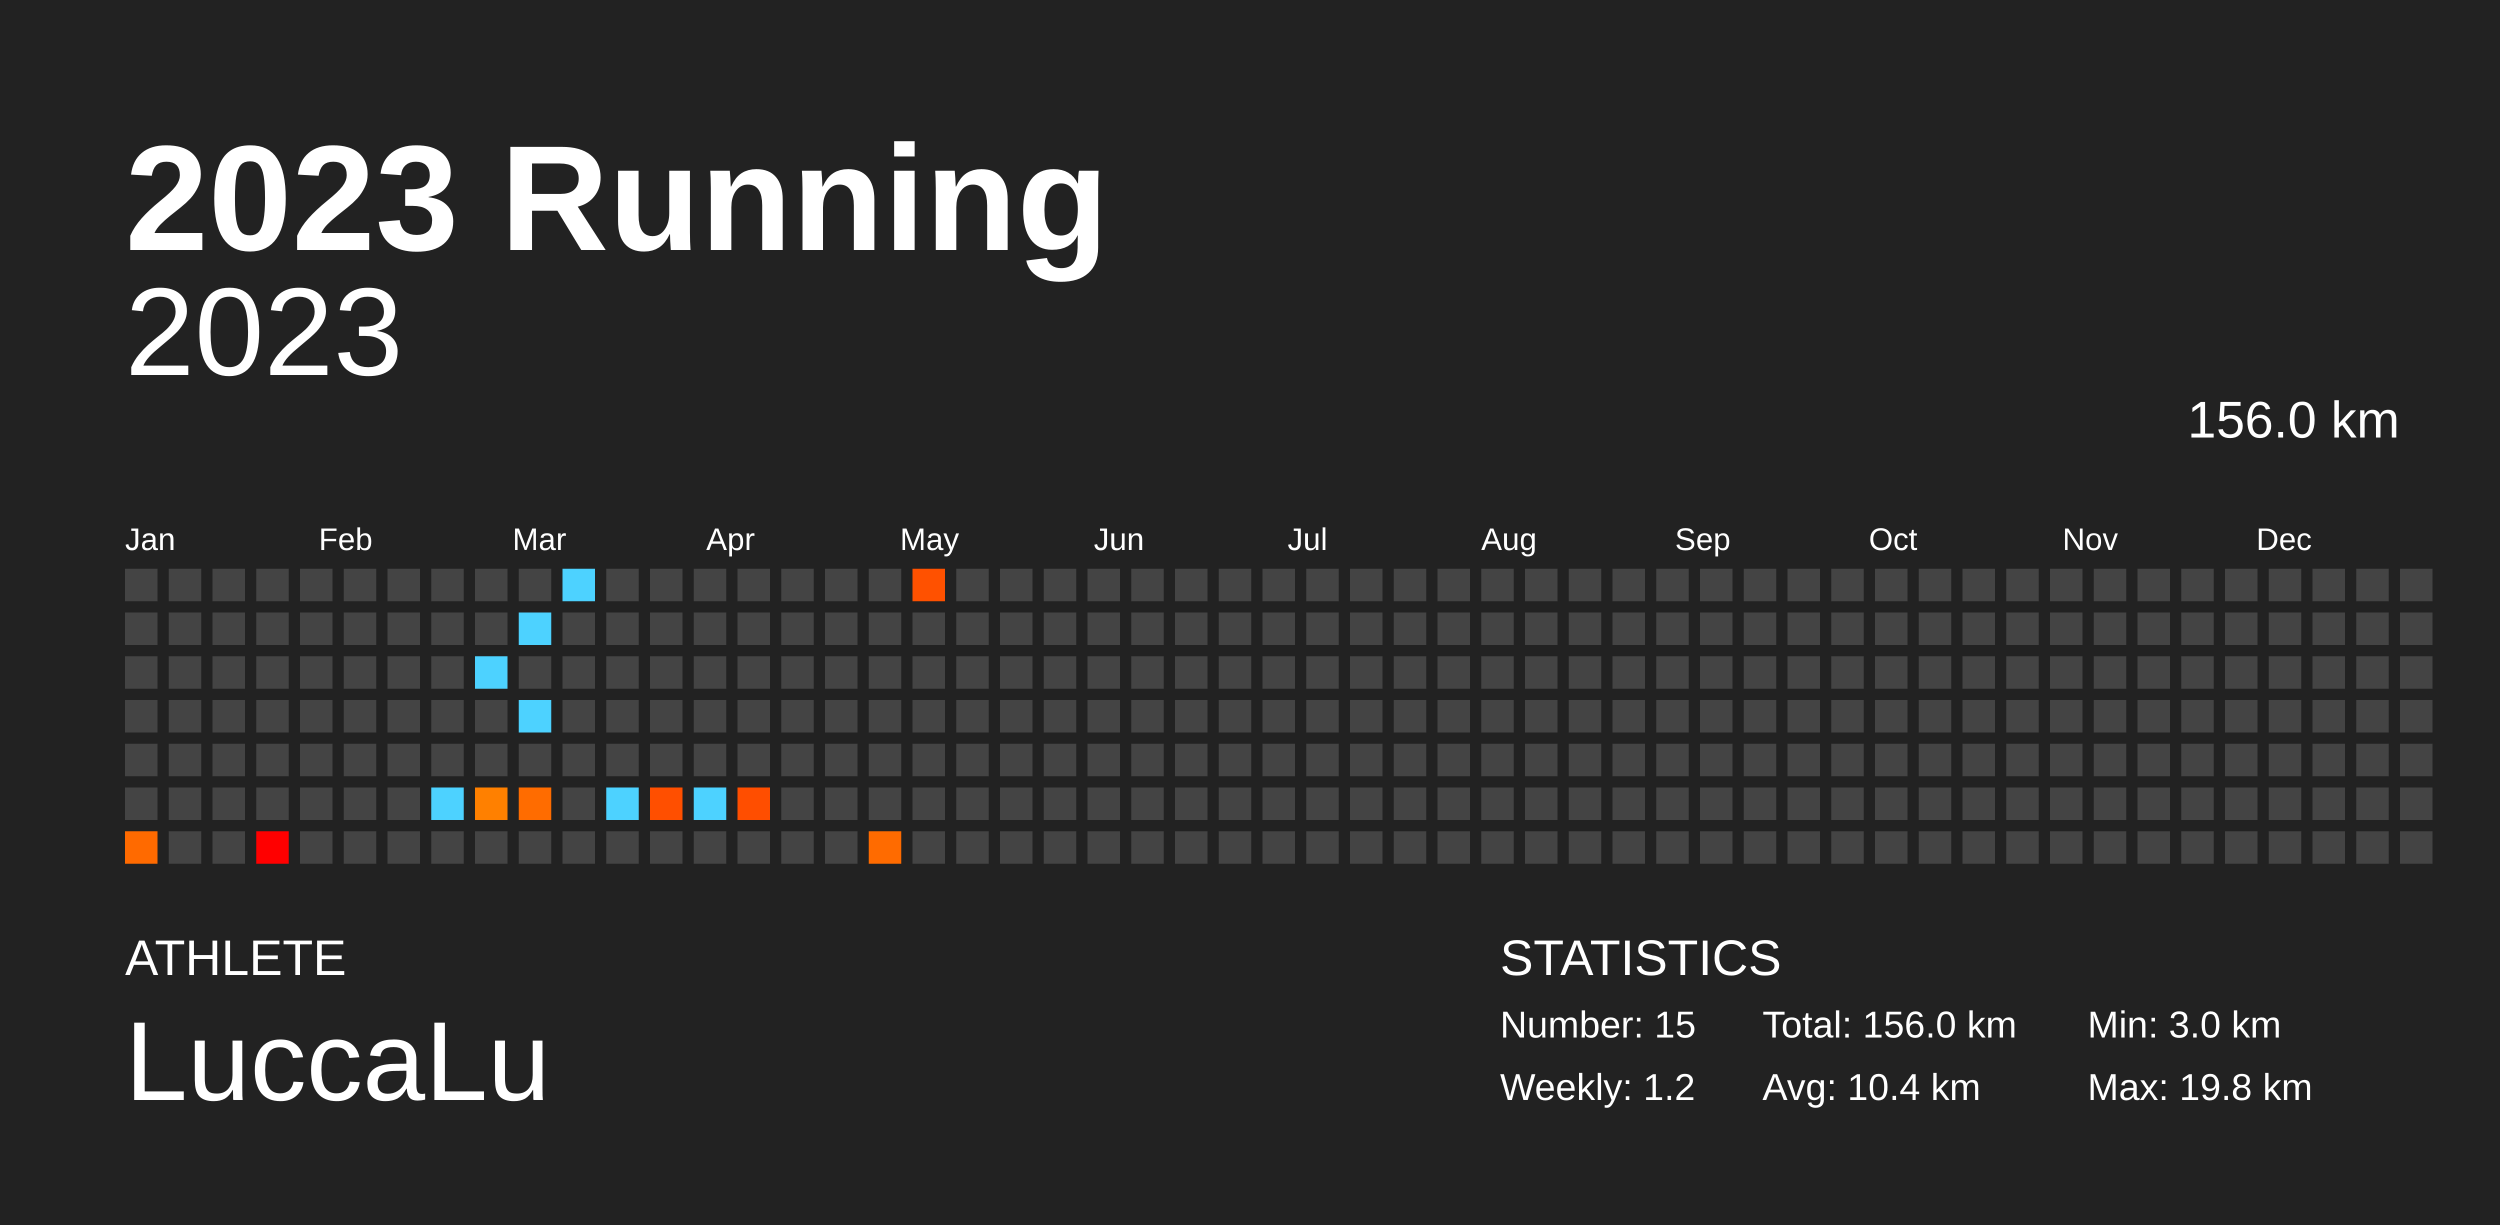
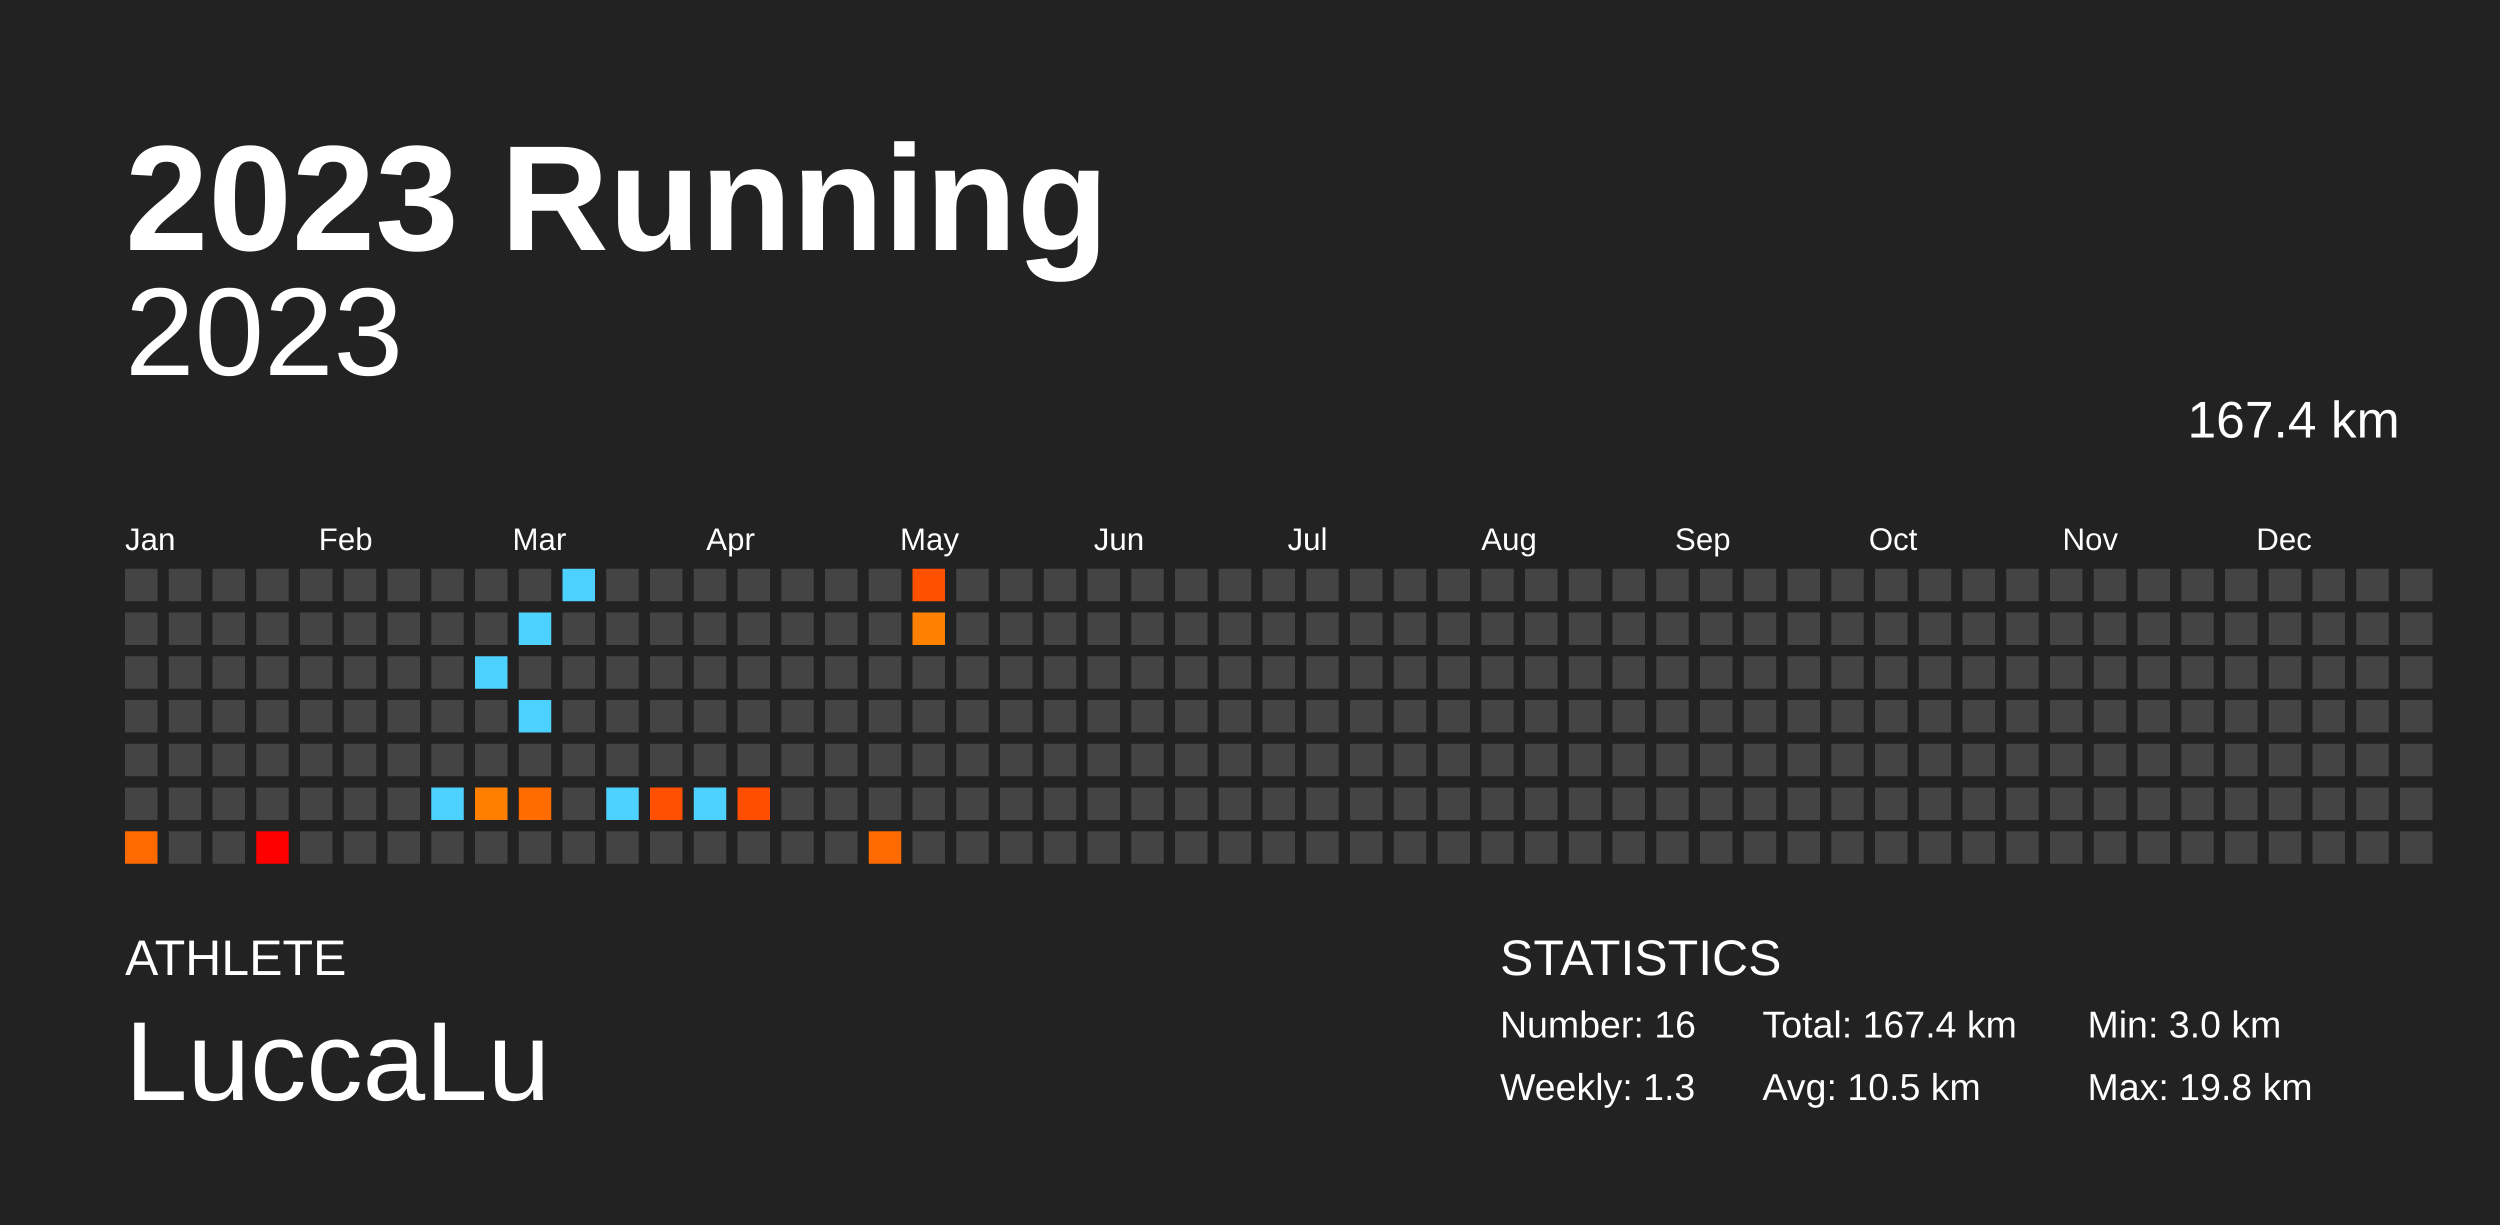
<svg xmlns="http://www.w3.org/2000/svg" baseProfile="full" height="98mm" version="1.1" viewBox="0,0,200,98" width="200mm">
  <defs />
  <rect fill="#222222" height="98" width="200" x="0" y="0" />
  <text fill="#FFFFFF" style="font-size:12px; font-family:Arial; font-weight:bold;" x="10" y="20">2023 Running</text>
  <text fill="#FFFFFF" style="font-size:4px; font-family:Arial" x="10" y="78">ATHLETE</text>
  <text fill="#FFFFFF" style="font-size:9px; font-family:Arial" x="10" y="88">LuccaLu</text>
  <text fill="#FFFFFF" style="font-size:4px; font-family:Arial" x="120" y="78">STATISTICS</text>
-   <text fill="#FFFFFF" style="font-size:3px; font-family:Arial" x="120" y="83">Number: 15</text>
-   <text fill="#FFFFFF" style="font-size:3px; font-family:Arial" x="120" y="88">Weekly: 1.2</text>
-   <text fill="#FFFFFF" style="font-size:3px; font-family:Arial" x="141" y="83">Total: 156.0 km</text>
-   <text fill="#FFFFFF" style="font-size:3px; font-family:Arial" x="141" y="88">Avg: 10.4 km</text>
+   <text fill="#FFFFFF" style="font-size:3px; font-family:Arial" x="120" y="83">Number: 16</text>
+   <text fill="#FFFFFF" style="font-size:3px; font-family:Arial" x="120" y="88">Weekly: 1.3</text>
+   <text fill="#FFFFFF" style="font-size:3px; font-family:Arial" x="141" y="83">Total: 167.4 km</text>
+   <text fill="#FFFFFF" style="font-size:3px; font-family:Arial" x="141" y="88">Avg: 10.5 km</text>
  <text fill="#FFFFFF" style="font-size:3px; font-family:Arial" x="167" y="83">Min: 3.0 km</text>
  <text fill="#FFFFFF" style="font-size:3px; font-family:Arial" x="167" y="88">Max: 19.8 km</text>
  <text alignment-baseline="hanging" fill="#FFFFFF" style="font-size:10.0px; font-family:Arial;" x="10" y="30">2023</text>
-   <text alignment-baseline="hanging" fill="#FFFFFF" style="font-size:4.125px; font-family:Arial;" x="175" y="35">156.0 km</text>
+   <text alignment-baseline="hanging" fill="#FFFFFF" style="font-size:4.125px; font-family:Arial;" x="175" y="35">167.4 km</text>
  <text fill="#FFFFFF" style="font-size:2.5px; font-family:Arial" x="10.0" y="44">Jan</text>
  <text fill="#FFFFFF" style="font-size:2.5px; font-family:Arial" x="25.5" y="44">Feb</text>
  <text fill="#FFFFFF" style="font-size:2.5px; font-family:Arial" x="41.0" y="44">Mar</text>
  <text fill="#FFFFFF" style="font-size:2.5px; font-family:Arial" x="56.5" y="44">Apr</text>
  <text fill="#FFFFFF" style="font-size:2.5px; font-family:Arial" x="72.0" y="44">May</text>
  <text fill="#FFFFFF" style="font-size:2.5px; font-family:Arial" x="87.5" y="44">Jun</text>
  <text fill="#FFFFFF" style="font-size:2.5px; font-family:Arial" x="103.0" y="44">Jul</text>
  <text fill="#FFFFFF" style="font-size:2.5px; font-family:Arial" x="118.5" y="44">Aug</text>
  <text fill="#FFFFFF" style="font-size:2.5px; font-family:Arial" x="134.0" y="44">Sep</text>
  <text fill="#FFFFFF" style="font-size:2.5px; font-family:Arial" x="149.5" y="44">Oct</text>
  <text fill="#FFFFFF" style="font-size:2.5px; font-family:Arial" x="165.0" y="44">Nov</text>
  <text fill="#FFFFFF" style="font-size:2.5px; font-family:Arial" x="180.5" y="44">Dec</text>
  <rect fill="#444444" height="2.6" width="2.6" x="10.0" y="45.5" />
  <rect fill="#444444" height="2.6" width="2.6" x="10.0" y="49.0" />
  <rect fill="#444444" height="2.6" width="2.6" x="10.0" y="52.5" />
  <rect fill="#444444" height="2.6" width="2.6" x="10.0" y="56.0" />
  <rect fill="#444444" height="2.6" width="2.6" x="10.0" y="59.5" />
  <rect fill="#444444" height="2.6" width="2.6" x="10.0" y="63.0" />
  <rect fill="#ff6a00" height="2.6" width="2.6" x="10.0" y="66.5" />
  <rect fill="#444444" height="2.6" width="2.6" x="13.5" y="45.5" />
  <rect fill="#444444" height="2.6" width="2.6" x="13.5" y="49.0" />
  <rect fill="#444444" height="2.6" width="2.6" x="13.5" y="52.5" />
  <rect fill="#444444" height="2.6" width="2.6" x="13.5" y="56.0" />
  <rect fill="#444444" height="2.6" width="2.6" x="13.5" y="59.5" />
  <rect fill="#444444" height="2.6" width="2.6" x="13.5" y="63.0" />
  <rect fill="#444444" height="2.6" width="2.6" x="13.5" y="66.5" />
  <rect fill="#444444" height="2.6" width="2.6" x="17.0" y="45.5" />
  <rect fill="#444444" height="2.6" width="2.6" x="17.0" y="49.0" />
  <rect fill="#444444" height="2.6" width="2.6" x="17.0" y="52.5" />
  <rect fill="#444444" height="2.6" width="2.6" x="17.0" y="56.0" />
  <rect fill="#444444" height="2.6" width="2.6" x="17.0" y="59.5" />
  <rect fill="#444444" height="2.6" width="2.6" x="17.0" y="63.0" />
  <rect fill="#444444" height="2.6" width="2.6" x="17.0" y="66.5" />
  <rect fill="#444444" height="2.6" width="2.6" x="20.5" y="45.5" />
  <rect fill="#444444" height="2.6" width="2.6" x="20.5" y="49.0" />
  <rect fill="#444444" height="2.6" width="2.6" x="20.5" y="52.5" />
  <rect fill="#444444" height="2.6" width="2.6" x="20.5" y="56.0" />
  <rect fill="#444444" height="2.6" width="2.6" x="20.5" y="59.5" />
  <rect fill="#444444" height="2.6" width="2.6" x="20.5" y="63.0" />
  <rect fill="#ff0000" height="2.6" width="2.6" x="20.5" y="66.5" />
  <rect fill="#444444" height="2.6" width="2.6" x="24.0" y="45.5" />
  <rect fill="#444444" height="2.6" width="2.6" x="24.0" y="49.0" />
  <rect fill="#444444" height="2.6" width="2.6" x="24.0" y="52.5" />
  <rect fill="#444444" height="2.6" width="2.6" x="24.0" y="56.0" />
  <rect fill="#444444" height="2.6" width="2.6" x="24.0" y="59.5" />
  <rect fill="#444444" height="2.6" width="2.6" x="24.0" y="63.0" />
  <rect fill="#444444" height="2.6" width="2.6" x="24.0" y="66.5" />
  <rect fill="#444444" height="2.6" width="2.6" x="27.5" y="45.5" />
  <rect fill="#444444" height="2.6" width="2.6" x="27.5" y="49.0" />
  <rect fill="#444444" height="2.6" width="2.6" x="27.5" y="52.5" />
  <rect fill="#444444" height="2.6" width="2.6" x="27.5" y="56.0" />
  <rect fill="#444444" height="2.6" width="2.6" x="27.5" y="59.5" />
  <rect fill="#444444" height="2.6" width="2.6" x="27.5" y="63.0" />
  <rect fill="#444444" height="2.6" width="2.6" x="27.5" y="66.5" />
  <rect fill="#444444" height="2.6" width="2.6" x="31.0" y="45.5" />
  <rect fill="#444444" height="2.6" width="2.6" x="31.0" y="49.0" />
  <rect fill="#444444" height="2.6" width="2.6" x="31.0" y="52.5" />
  <rect fill="#444444" height="2.6" width="2.6" x="31.0" y="56.0" />
  <rect fill="#444444" height="2.6" width="2.6" x="31.0" y="59.5" />
  <rect fill="#444444" height="2.6" width="2.6" x="31.0" y="63.0" />
  <rect fill="#444444" height="2.6" width="2.6" x="31.0" y="66.5" />
  <rect fill="#444444" height="2.6" width="2.6" x="34.5" y="45.5" />
  <rect fill="#444444" height="2.6" width="2.6" x="34.5" y="49.0" />
  <rect fill="#444444" height="2.6" width="2.6" x="34.5" y="52.5" />
  <rect fill="#444444" height="2.6" width="2.6" x="34.5" y="56.0" />
  <rect fill="#444444" height="2.6" width="2.6" x="34.5" y="59.5" />
  <rect fill="#4dd2ff" height="2.6" width="2.6" x="34.5" y="63.0" />
  <rect fill="#444444" height="2.6" width="2.6" x="34.5" y="66.5" />
  <rect fill="#444444" height="2.6" width="2.6" x="38.0" y="45.5" />
  <rect fill="#444444" height="2.6" width="2.6" x="38.0" y="49.0" />
  <rect fill="#4dd2ff" height="2.6" width="2.6" x="38.0" y="52.5" />
  <rect fill="#444444" height="2.6" width="2.6" x="38.0" y="56.0" />
  <rect fill="#444444" height="2.6" width="2.6" x="38.0" y="59.5" />
  <rect fill="#ff8000" height="2.6" width="2.6" x="38.0" y="63.0" />
  <rect fill="#444444" height="2.6" width="2.6" x="38.0" y="66.5" />
  <rect fill="#444444" height="2.6" width="2.6" x="41.5" y="45.5" />
  <rect fill="#4dd2ff" height="2.6" width="2.6" x="41.5" y="49.0" />
  <rect fill="#444444" height="2.6" width="2.6" x="41.5" y="52.5" />
  <rect fill="#4dd2ff" height="2.6" width="2.6" x="41.5" y="56.0" />
  <rect fill="#444444" height="2.6" width="2.6" x="41.5" y="59.5" />
  <rect fill="#ff6c00" height="2.6" width="2.6" x="41.5" y="63.0" />
  <rect fill="#444444" height="2.6" width="2.6" x="41.5" y="66.5" />
  <rect fill="#4dd2ff" height="2.6" width="2.6" x="45.0" y="45.5" />
  <rect fill="#444444" height="2.6" width="2.6" x="45.0" y="49.0" />
  <rect fill="#444444" height="2.6" width="2.6" x="45.0" y="52.5" />
  <rect fill="#444444" height="2.6" width="2.6" x="45.0" y="56.0" />
  <rect fill="#444444" height="2.6" width="2.6" x="45.0" y="59.5" />
  <rect fill="#444444" height="2.6" width="2.6" x="45.0" y="63.0" />
  <rect fill="#444444" height="2.6" width="2.6" x="45.0" y="66.5" />
  <rect fill="#444444" height="2.6" width="2.6" x="48.5" y="45.5" />
  <rect fill="#444444" height="2.6" width="2.6" x="48.5" y="49.0" />
  <rect fill="#444444" height="2.6" width="2.6" x="48.5" y="52.5" />
  <rect fill="#444444" height="2.6" width="2.6" x="48.5" y="56.0" />
  <rect fill="#444444" height="2.6" width="2.6" x="48.5" y="59.5" />
  <rect fill="#4dd2ff" height="2.6" width="2.6" x="48.5" y="63.0" />
  <rect fill="#444444" height="2.6" width="2.6" x="48.5" y="66.5" />
  <rect fill="#444444" height="2.6" width="2.6" x="52.0" y="45.5" />
  <rect fill="#444444" height="2.6" width="2.6" x="52.0" y="49.0" />
  <rect fill="#444444" height="2.6" width="2.6" x="52.0" y="52.5" />
  <rect fill="#444444" height="2.6" width="2.6" x="52.0" y="56.0" />
  <rect fill="#444444" height="2.6" width="2.6" x="52.0" y="59.5" />
  <rect fill="#ff4f00" height="2.6" width="2.6" x="52.0" y="63.0" />
  <rect fill="#444444" height="2.6" width="2.6" x="52.0" y="66.5" />
  <rect fill="#444444" height="2.6" width="2.6" x="55.5" y="45.5" />
  <rect fill="#444444" height="2.6" width="2.6" x="55.5" y="49.0" />
  <rect fill="#444444" height="2.6" width="2.6" x="55.5" y="52.5" />
  <rect fill="#444444" height="2.6" width="2.6" x="55.5" y="56.0" />
  <rect fill="#444444" height="2.6" width="2.6" x="55.5" y="59.5" />
  <rect fill="#4dd2ff" height="2.6" width="2.6" x="55.5" y="63.0" />
  <rect fill="#444444" height="2.6" width="2.6" x="55.5" y="66.5" />
  <rect fill="#444444" height="2.6" width="2.6" x="59.0" y="45.5" />
  <rect fill="#444444" height="2.6" width="2.6" x="59.0" y="49.0" />
  <rect fill="#444444" height="2.6" width="2.6" x="59.0" y="52.5" />
  <rect fill="#444444" height="2.6" width="2.6" x="59.0" y="56.0" />
  <rect fill="#444444" height="2.6" width="2.6" x="59.0" y="59.5" />
  <rect fill="#ff4e00" height="2.6" width="2.6" x="59.0" y="63.0" />
  <rect fill="#444444" height="2.6" width="2.6" x="59.0" y="66.5" />
  <rect fill="#444444" height="2.6" width="2.6" x="62.5" y="45.5" />
  <rect fill="#444444" height="2.6" width="2.6" x="62.5" y="49.0" />
  <rect fill="#444444" height="2.6" width="2.6" x="62.5" y="52.5" />
  <rect fill="#444444" height="2.6" width="2.6" x="62.5" y="56.0" />
  <rect fill="#444444" height="2.6" width="2.6" x="62.5" y="59.5" />
  <rect fill="#444444" height="2.6" width="2.6" x="62.5" y="63.0" />
  <rect fill="#444444" height="2.6" width="2.6" x="62.5" y="66.5" />
  <rect fill="#444444" height="2.6" width="2.6" x="66.0" y="45.5" />
  <rect fill="#444444" height="2.6" width="2.6" x="66.0" y="49.0" />
  <rect fill="#444444" height="2.6" width="2.6" x="66.0" y="52.5" />
  <rect fill="#444444" height="2.6" width="2.6" x="66.0" y="56.0" />
  <rect fill="#444444" height="2.6" width="2.6" x="66.0" y="59.5" />
  <rect fill="#444444" height="2.6" width="2.6" x="66.0" y="63.0" />
  <rect fill="#444444" height="2.6" width="2.6" x="66.0" y="66.5" />
  <rect fill="#444444" height="2.6" width="2.6" x="69.5" y="45.5" />
  <rect fill="#444444" height="2.6" width="2.6" x="69.5" y="49.0" />
  <rect fill="#444444" height="2.6" width="2.6" x="69.5" y="52.5" />
  <rect fill="#444444" height="2.6" width="2.6" x="69.5" y="56.0" />
  <rect fill="#444444" height="2.6" width="2.6" x="69.5" y="59.5" />
  <rect fill="#444444" height="2.6" width="2.6" x="69.5" y="63.0" />
  <rect fill="#ff6b00" height="2.6" width="2.6" x="69.5" y="66.5" />
  <rect fill="#ff5100" height="2.6" width="2.6" x="73.0" y="45.5" />
-   <rect fill="#444444" height="2.6" width="2.6" x="73.0" y="49.0" />
+   <rect fill="#ff8100" height="2.6" width="2.6" x="73.0" y="49.0" />
  <rect fill="#444444" height="2.6" width="2.6" x="73.0" y="52.5" />
  <rect fill="#444444" height="2.6" width="2.6" x="73.0" y="56.0" />
  <rect fill="#444444" height="2.6" width="2.6" x="73.0" y="59.5" />
  <rect fill="#444444" height="2.6" width="2.6" x="73.0" y="63.0" />
  <rect fill="#444444" height="2.6" width="2.6" x="73.0" y="66.5" />
  <rect fill="#444444" height="2.6" width="2.6" x="76.5" y="45.5" />
  <rect fill="#444444" height="2.6" width="2.6" x="76.5" y="49.0" />
  <rect fill="#444444" height="2.6" width="2.6" x="76.5" y="52.5" />
  <rect fill="#444444" height="2.6" width="2.6" x="76.5" y="56.0" />
  <rect fill="#444444" height="2.6" width="2.6" x="76.5" y="59.5" />
  <rect fill="#444444" height="2.6" width="2.6" x="76.5" y="63.0" />
  <rect fill="#444444" height="2.6" width="2.6" x="76.5" y="66.5" />
  <rect fill="#444444" height="2.6" width="2.6" x="80.0" y="45.5" />
  <rect fill="#444444" height="2.6" width="2.6" x="80.0" y="49.0" />
  <rect fill="#444444" height="2.6" width="2.6" x="80.0" y="52.5" />
  <rect fill="#444444" height="2.6" width="2.6" x="80.0" y="56.0" />
  <rect fill="#444444" height="2.6" width="2.6" x="80.0" y="59.5" />
  <rect fill="#444444" height="2.6" width="2.6" x="80.0" y="63.0" />
  <rect fill="#444444" height="2.6" width="2.6" x="80.0" y="66.5" />
  <rect fill="#444444" height="2.6" width="2.6" x="83.5" y="45.5" />
  <rect fill="#444444" height="2.6" width="2.6" x="83.5" y="49.0" />
  <rect fill="#444444" height="2.6" width="2.6" x="83.5" y="52.5" />
  <rect fill="#444444" height="2.6" width="2.6" x="83.5" y="56.0" />
  <rect fill="#444444" height="2.6" width="2.6" x="83.5" y="59.5" />
  <rect fill="#444444" height="2.6" width="2.6" x="83.5" y="63.0" />
  <rect fill="#444444" height="2.6" width="2.6" x="83.5" y="66.5" />
  <rect fill="#444444" height="2.6" width="2.6" x="87.0" y="45.5" />
  <rect fill="#444444" height="2.6" width="2.6" x="87.0" y="49.0" />
  <rect fill="#444444" height="2.6" width="2.6" x="87.0" y="52.5" />
  <rect fill="#444444" height="2.6" width="2.6" x="87.0" y="56.0" />
  <rect fill="#444444" height="2.6" width="2.6" x="87.0" y="59.5" />
  <rect fill="#444444" height="2.6" width="2.6" x="87.0" y="63.0" />
  <rect fill="#444444" height="2.6" width="2.6" x="87.0" y="66.5" />
  <rect fill="#444444" height="2.6" width="2.6" x="90.5" y="45.5" />
  <rect fill="#444444" height="2.6" width="2.6" x="90.5" y="49.0" />
  <rect fill="#444444" height="2.6" width="2.6" x="90.5" y="52.5" />
  <rect fill="#444444" height="2.6" width="2.6" x="90.5" y="56.0" />
  <rect fill="#444444" height="2.6" width="2.6" x="90.5" y="59.5" />
  <rect fill="#444444" height="2.6" width="2.6" x="90.5" y="63.0" />
  <rect fill="#444444" height="2.6" width="2.6" x="90.5" y="66.5" />
  <rect fill="#444444" height="2.6" width="2.6" x="94.0" y="45.5" />
  <rect fill="#444444" height="2.6" width="2.6" x="94.0" y="49.0" />
  <rect fill="#444444" height="2.6" width="2.6" x="94.0" y="52.5" />
  <rect fill="#444444" height="2.6" width="2.6" x="94.0" y="56.0" />
  <rect fill="#444444" height="2.6" width="2.6" x="94.0" y="59.5" />
  <rect fill="#444444" height="2.6" width="2.6" x="94.0" y="63.0" />
  <rect fill="#444444" height="2.6" width="2.6" x="94.0" y="66.5" />
  <rect fill="#444444" height="2.6" width="2.6" x="97.5" y="45.5" />
  <rect fill="#444444" height="2.6" width="2.6" x="97.5" y="49.0" />
  <rect fill="#444444" height="2.6" width="2.6" x="97.5" y="52.5" />
  <rect fill="#444444" height="2.6" width="2.6" x="97.5" y="56.0" />
  <rect fill="#444444" height="2.6" width="2.6" x="97.5" y="59.5" />
  <rect fill="#444444" height="2.6" width="2.6" x="97.5" y="63.0" />
  <rect fill="#444444" height="2.6" width="2.6" x="97.5" y="66.5" />
  <rect fill="#444444" height="2.6" width="2.6" x="101.0" y="45.5" />
  <rect fill="#444444" height="2.6" width="2.6" x="101.0" y="49.0" />
  <rect fill="#444444" height="2.6" width="2.6" x="101.0" y="52.5" />
  <rect fill="#444444" height="2.6" width="2.6" x="101.0" y="56.0" />
  <rect fill="#444444" height="2.6" width="2.6" x="101.0" y="59.5" />
  <rect fill="#444444" height="2.6" width="2.6" x="101.0" y="63.0" />
  <rect fill="#444444" height="2.6" width="2.6" x="101.0" y="66.5" />
  <rect fill="#444444" height="2.6" width="2.6" x="104.5" y="45.5" />
  <rect fill="#444444" height="2.6" width="2.6" x="104.5" y="49.0" />
  <rect fill="#444444" height="2.6" width="2.6" x="104.5" y="52.5" />
  <rect fill="#444444" height="2.6" width="2.6" x="104.5" y="56.0" />
  <rect fill="#444444" height="2.6" width="2.6" x="104.5" y="59.5" />
  <rect fill="#444444" height="2.6" width="2.6" x="104.5" y="63.0" />
  <rect fill="#444444" height="2.6" width="2.6" x="104.5" y="66.5" />
  <rect fill="#444444" height="2.6" width="2.6" x="108.0" y="45.5" />
  <rect fill="#444444" height="2.6" width="2.6" x="108.0" y="49.0" />
  <rect fill="#444444" height="2.6" width="2.6" x="108.0" y="52.5" />
  <rect fill="#444444" height="2.6" width="2.6" x="108.0" y="56.0" />
  <rect fill="#444444" height="2.6" width="2.6" x="108.0" y="59.5" />
  <rect fill="#444444" height="2.6" width="2.6" x="108.0" y="63.0" />
  <rect fill="#444444" height="2.6" width="2.6" x="108.0" y="66.5" />
  <rect fill="#444444" height="2.6" width="2.6" x="111.5" y="45.5" />
  <rect fill="#444444" height="2.6" width="2.6" x="111.5" y="49.0" />
  <rect fill="#444444" height="2.6" width="2.6" x="111.5" y="52.5" />
  <rect fill="#444444" height="2.6" width="2.6" x="111.5" y="56.0" />
  <rect fill="#444444" height="2.6" width="2.6" x="111.5" y="59.5" />
  <rect fill="#444444" height="2.6" width="2.6" x="111.5" y="63.0" />
  <rect fill="#444444" height="2.6" width="2.6" x="111.5" y="66.5" />
  <rect fill="#444444" height="2.6" width="2.6" x="115.0" y="45.5" />
  <rect fill="#444444" height="2.6" width="2.6" x="115.0" y="49.0" />
  <rect fill="#444444" height="2.6" width="2.6" x="115.0" y="52.5" />
  <rect fill="#444444" height="2.6" width="2.6" x="115.0" y="56.0" />
  <rect fill="#444444" height="2.6" width="2.6" x="115.0" y="59.5" />
  <rect fill="#444444" height="2.6" width="2.6" x="115.0" y="63.0" />
  <rect fill="#444444" height="2.6" width="2.6" x="115.0" y="66.5" />
  <rect fill="#444444" height="2.6" width="2.6" x="118.5" y="45.5" />
  <rect fill="#444444" height="2.6" width="2.6" x="118.5" y="49.0" />
  <rect fill="#444444" height="2.6" width="2.6" x="118.5" y="52.5" />
  <rect fill="#444444" height="2.6" width="2.6" x="118.5" y="56.0" />
  <rect fill="#444444" height="2.6" width="2.6" x="118.5" y="59.5" />
  <rect fill="#444444" height="2.6" width="2.6" x="118.5" y="63.0" />
  <rect fill="#444444" height="2.6" width="2.6" x="118.5" y="66.5" />
  <rect fill="#444444" height="2.6" width="2.6" x="122.0" y="45.5" />
  <rect fill="#444444" height="2.6" width="2.6" x="122.0" y="49.0" />
  <rect fill="#444444" height="2.6" width="2.6" x="122.0" y="52.5" />
  <rect fill="#444444" height="2.6" width="2.6" x="122.0" y="56.0" />
  <rect fill="#444444" height="2.6" width="2.6" x="122.0" y="59.5" />
  <rect fill="#444444" height="2.6" width="2.6" x="122.0" y="63.0" />
  <rect fill="#444444" height="2.6" width="2.6" x="122.0" y="66.5" />
  <rect fill="#444444" height="2.6" width="2.6" x="125.5" y="45.5" />
  <rect fill="#444444" height="2.6" width="2.6" x="125.5" y="49.0" />
  <rect fill="#444444" height="2.6" width="2.6" x="125.5" y="52.5" />
  <rect fill="#444444" height="2.6" width="2.6" x="125.5" y="56.0" />
  <rect fill="#444444" height="2.6" width="2.6" x="125.5" y="59.5" />
  <rect fill="#444444" height="2.6" width="2.6" x="125.5" y="63.0" />
  <rect fill="#444444" height="2.6" width="2.6" x="125.5" y="66.5" />
  <rect fill="#444444" height="2.6" width="2.6" x="129.0" y="45.5" />
  <rect fill="#444444" height="2.6" width="2.6" x="129.0" y="49.0" />
  <rect fill="#444444" height="2.6" width="2.6" x="129.0" y="52.5" />
  <rect fill="#444444" height="2.6" width="2.6" x="129.0" y="56.0" />
  <rect fill="#444444" height="2.6" width="2.6" x="129.0" y="59.5" />
  <rect fill="#444444" height="2.6" width="2.6" x="129.0" y="63.0" />
  <rect fill="#444444" height="2.6" width="2.6" x="129.0" y="66.5" />
  <rect fill="#444444" height="2.6" width="2.6" x="132.5" y="45.5" />
  <rect fill="#444444" height="2.6" width="2.6" x="132.5" y="49.0" />
  <rect fill="#444444" height="2.6" width="2.6" x="132.5" y="52.5" />
  <rect fill="#444444" height="2.6" width="2.6" x="132.5" y="56.0" />
  <rect fill="#444444" height="2.6" width="2.6" x="132.5" y="59.5" />
  <rect fill="#444444" height="2.6" width="2.6" x="132.5" y="63.0" />
  <rect fill="#444444" height="2.6" width="2.6" x="132.5" y="66.5" />
  <rect fill="#444444" height="2.6" width="2.6" x="136.0" y="45.5" />
  <rect fill="#444444" height="2.6" width="2.6" x="136.0" y="49.0" />
  <rect fill="#444444" height="2.6" width="2.6" x="136.0" y="52.5" />
  <rect fill="#444444" height="2.6" width="2.6" x="136.0" y="56.0" />
  <rect fill="#444444" height="2.6" width="2.6" x="136.0" y="59.5" />
  <rect fill="#444444" height="2.6" width="2.6" x="136.0" y="63.0" />
  <rect fill="#444444" height="2.6" width="2.6" x="136.0" y="66.5" />
  <rect fill="#444444" height="2.6" width="2.6" x="139.5" y="45.5" />
  <rect fill="#444444" height="2.6" width="2.6" x="139.5" y="49.0" />
  <rect fill="#444444" height="2.6" width="2.6" x="139.5" y="52.5" />
  <rect fill="#444444" height="2.6" width="2.6" x="139.5" y="56.0" />
  <rect fill="#444444" height="2.6" width="2.6" x="139.5" y="59.5" />
  <rect fill="#444444" height="2.6" width="2.6" x="139.5" y="63.0" />
  <rect fill="#444444" height="2.6" width="2.6" x="139.5" y="66.5" />
  <rect fill="#444444" height="2.6" width="2.6" x="143.0" y="45.5" />
  <rect fill="#444444" height="2.6" width="2.6" x="143.0" y="49.0" />
  <rect fill="#444444" height="2.6" width="2.6" x="143.0" y="52.5" />
  <rect fill="#444444" height="2.6" width="2.6" x="143.0" y="56.0" />
  <rect fill="#444444" height="2.6" width="2.6" x="143.0" y="59.5" />
  <rect fill="#444444" height="2.6" width="2.6" x="143.0" y="63.0" />
  <rect fill="#444444" height="2.6" width="2.6" x="143.0" y="66.5" />
  <rect fill="#444444" height="2.6" width="2.6" x="146.5" y="45.5" />
  <rect fill="#444444" height="2.6" width="2.6" x="146.5" y="49.0" />
  <rect fill="#444444" height="2.6" width="2.6" x="146.5" y="52.5" />
  <rect fill="#444444" height="2.6" width="2.6" x="146.5" y="56.0" />
  <rect fill="#444444" height="2.6" width="2.6" x="146.5" y="59.5" />
  <rect fill="#444444" height="2.6" width="2.6" x="146.5" y="63.0" />
  <rect fill="#444444" height="2.6" width="2.6" x="146.5" y="66.5" />
  <rect fill="#444444" height="2.6" width="2.6" x="150.0" y="45.5" />
  <rect fill="#444444" height="2.6" width="2.6" x="150.0" y="49.0" />
  <rect fill="#444444" height="2.6" width="2.6" x="150.0" y="52.5" />
  <rect fill="#444444" height="2.6" width="2.6" x="150.0" y="56.0" />
  <rect fill="#444444" height="2.6" width="2.6" x="150.0" y="59.5" />
  <rect fill="#444444" height="2.6" width="2.6" x="150.0" y="63.0" />
  <rect fill="#444444" height="2.6" width="2.6" x="150.0" y="66.5" />
  <rect fill="#444444" height="2.6" width="2.6" x="153.5" y="45.5" />
  <rect fill="#444444" height="2.6" width="2.6" x="153.5" y="49.0" />
  <rect fill="#444444" height="2.6" width="2.6" x="153.5" y="52.5" />
  <rect fill="#444444" height="2.6" width="2.6" x="153.5" y="56.0" />
  <rect fill="#444444" height="2.6" width="2.6" x="153.5" y="59.5" />
  <rect fill="#444444" height="2.6" width="2.6" x="153.5" y="63.0" />
  <rect fill="#444444" height="2.6" width="2.6" x="153.5" y="66.5" />
  <rect fill="#444444" height="2.6" width="2.6" x="157.0" y="45.5" />
  <rect fill="#444444" height="2.6" width="2.6" x="157.0" y="49.0" />
  <rect fill="#444444" height="2.6" width="2.6" x="157.0" y="52.5" />
  <rect fill="#444444" height="2.6" width="2.6" x="157.0" y="56.0" />
  <rect fill="#444444" height="2.6" width="2.6" x="157.0" y="59.5" />
  <rect fill="#444444" height="2.6" width="2.6" x="157.0" y="63.0" />
  <rect fill="#444444" height="2.6" width="2.6" x="157.0" y="66.5" />
  <rect fill="#444444" height="2.6" width="2.6" x="160.5" y="45.5" />
  <rect fill="#444444" height="2.6" width="2.6" x="160.5" y="49.0" />
  <rect fill="#444444" height="2.6" width="2.6" x="160.5" y="52.5" />
  <rect fill="#444444" height="2.6" width="2.6" x="160.5" y="56.0" />
  <rect fill="#444444" height="2.6" width="2.6" x="160.5" y="59.5" />
  <rect fill="#444444" height="2.6" width="2.6" x="160.5" y="63.0" />
  <rect fill="#444444" height="2.6" width="2.6" x="160.5" y="66.5" />
  <rect fill="#444444" height="2.6" width="2.6" x="164.0" y="45.5" />
  <rect fill="#444444" height="2.6" width="2.6" x="164.0" y="49.0" />
  <rect fill="#444444" height="2.6" width="2.6" x="164.0" y="52.5" />
  <rect fill="#444444" height="2.6" width="2.6" x="164.0" y="56.0" />
  <rect fill="#444444" height="2.6" width="2.6" x="164.0" y="59.5" />
  <rect fill="#444444" height="2.6" width="2.6" x="164.0" y="63.0" />
  <rect fill="#444444" height="2.6" width="2.6" x="164.0" y="66.5" />
  <rect fill="#444444" height="2.6" width="2.6" x="167.5" y="45.5" />
  <rect fill="#444444" height="2.6" width="2.6" x="167.5" y="49.0" />
  <rect fill="#444444" height="2.6" width="2.6" x="167.5" y="52.5" />
  <rect fill="#444444" height="2.6" width="2.6" x="167.5" y="56.0" />
  <rect fill="#444444" height="2.6" width="2.6" x="167.5" y="59.5" />
  <rect fill="#444444" height="2.6" width="2.6" x="167.5" y="63.0" />
  <rect fill="#444444" height="2.6" width="2.6" x="167.5" y="66.5" />
  <rect fill="#444444" height="2.6" width="2.6" x="171.0" y="45.5" />
  <rect fill="#444444" height="2.6" width="2.6" x="171.0" y="49.0" />
  <rect fill="#444444" height="2.6" width="2.6" x="171.0" y="52.5" />
  <rect fill="#444444" height="2.6" width="2.6" x="171.0" y="56.0" />
  <rect fill="#444444" height="2.6" width="2.6" x="171.0" y="59.5" />
  <rect fill="#444444" height="2.6" width="2.6" x="171.0" y="63.0" />
  <rect fill="#444444" height="2.6" width="2.6" x="171.0" y="66.5" />
  <rect fill="#444444" height="2.6" width="2.6" x="174.5" y="45.5" />
  <rect fill="#444444" height="2.6" width="2.6" x="174.5" y="49.0" />
  <rect fill="#444444" height="2.6" width="2.6" x="174.5" y="52.5" />
  <rect fill="#444444" height="2.6" width="2.6" x="174.5" y="56.0" />
  <rect fill="#444444" height="2.6" width="2.6" x="174.5" y="59.5" />
  <rect fill="#444444" height="2.6" width="2.6" x="174.5" y="63.0" />
  <rect fill="#444444" height="2.6" width="2.6" x="174.5" y="66.5" />
  <rect fill="#444444" height="2.6" width="2.6" x="178.0" y="45.5" />
  <rect fill="#444444" height="2.6" width="2.6" x="178.0" y="49.0" />
  <rect fill="#444444" height="2.6" width="2.6" x="178.0" y="52.5" />
  <rect fill="#444444" height="2.6" width="2.6" x="178.0" y="56.0" />
  <rect fill="#444444" height="2.6" width="2.6" x="178.0" y="59.5" />
  <rect fill="#444444" height="2.6" width="2.6" x="178.0" y="63.0" />
  <rect fill="#444444" height="2.6" width="2.6" x="178.0" y="66.5" />
  <rect fill="#444444" height="2.6" width="2.6" x="181.5" y="45.5" />
  <rect fill="#444444" height="2.6" width="2.6" x="181.5" y="49.0" />
  <rect fill="#444444" height="2.6" width="2.6" x="181.5" y="52.5" />
  <rect fill="#444444" height="2.6" width="2.6" x="181.5" y="56.0" />
  <rect fill="#444444" height="2.6" width="2.6" x="181.5" y="59.5" />
  <rect fill="#444444" height="2.6" width="2.6" x="181.5" y="63.0" />
  <rect fill="#444444" height="2.6" width="2.6" x="181.5" y="66.5" />
  <rect fill="#444444" height="2.6" width="2.6" x="185.0" y="45.5" />
  <rect fill="#444444" height="2.6" width="2.6" x="185.0" y="49.0" />
  <rect fill="#444444" height="2.6" width="2.6" x="185.0" y="52.5" />
  <rect fill="#444444" height="2.6" width="2.6" x="185.0" y="56.0" />
  <rect fill="#444444" height="2.6" width="2.6" x="185.0" y="59.5" />
  <rect fill="#444444" height="2.6" width="2.6" x="185.0" y="63.0" />
  <rect fill="#444444" height="2.6" width="2.6" x="185.0" y="66.5" />
  <rect fill="#444444" height="2.6" width="2.6" x="188.5" y="45.5" />
  <rect fill="#444444" height="2.6" width="2.6" x="188.5" y="49.0" />
  <rect fill="#444444" height="2.6" width="2.6" x="188.5" y="52.5" />
  <rect fill="#444444" height="2.6" width="2.6" x="188.5" y="56.0" />
  <rect fill="#444444" height="2.6" width="2.6" x="188.5" y="59.5" />
  <rect fill="#444444" height="2.6" width="2.6" x="188.5" y="63.0" />
  <rect fill="#444444" height="2.6" width="2.6" x="188.5" y="66.5" />
  <rect fill="#444444" height="2.6" width="2.6" x="192.0" y="45.5" />
  <rect fill="#444444" height="2.6" width="2.6" x="192.0" y="49.0" />
  <rect fill="#444444" height="2.6" width="2.6" x="192.0" y="52.5" />
  <rect fill="#444444" height="2.6" width="2.6" x="192.0" y="56.0" />
  <rect fill="#444444" height="2.6" width="2.6" x="192.0" y="59.5" />
  <rect fill="#444444" height="2.6" width="2.6" x="192.0" y="63.0" />
  <rect fill="#444444" height="2.6" width="2.6" x="192.0" y="66.5" />
</svg>
